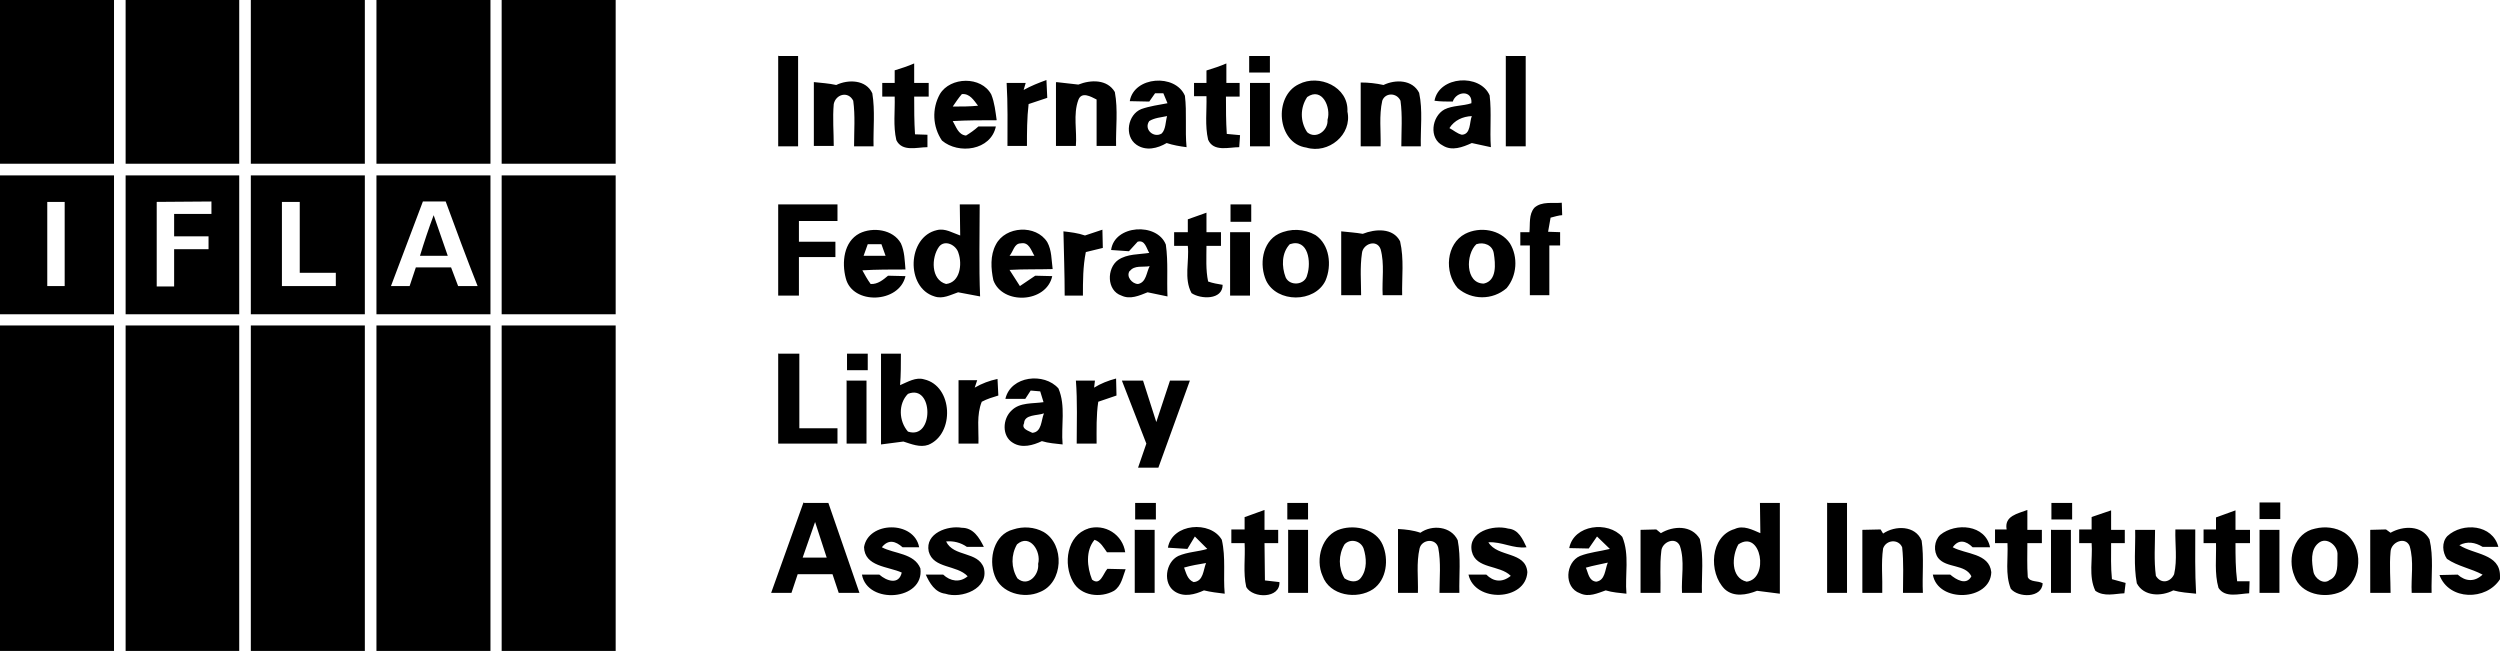
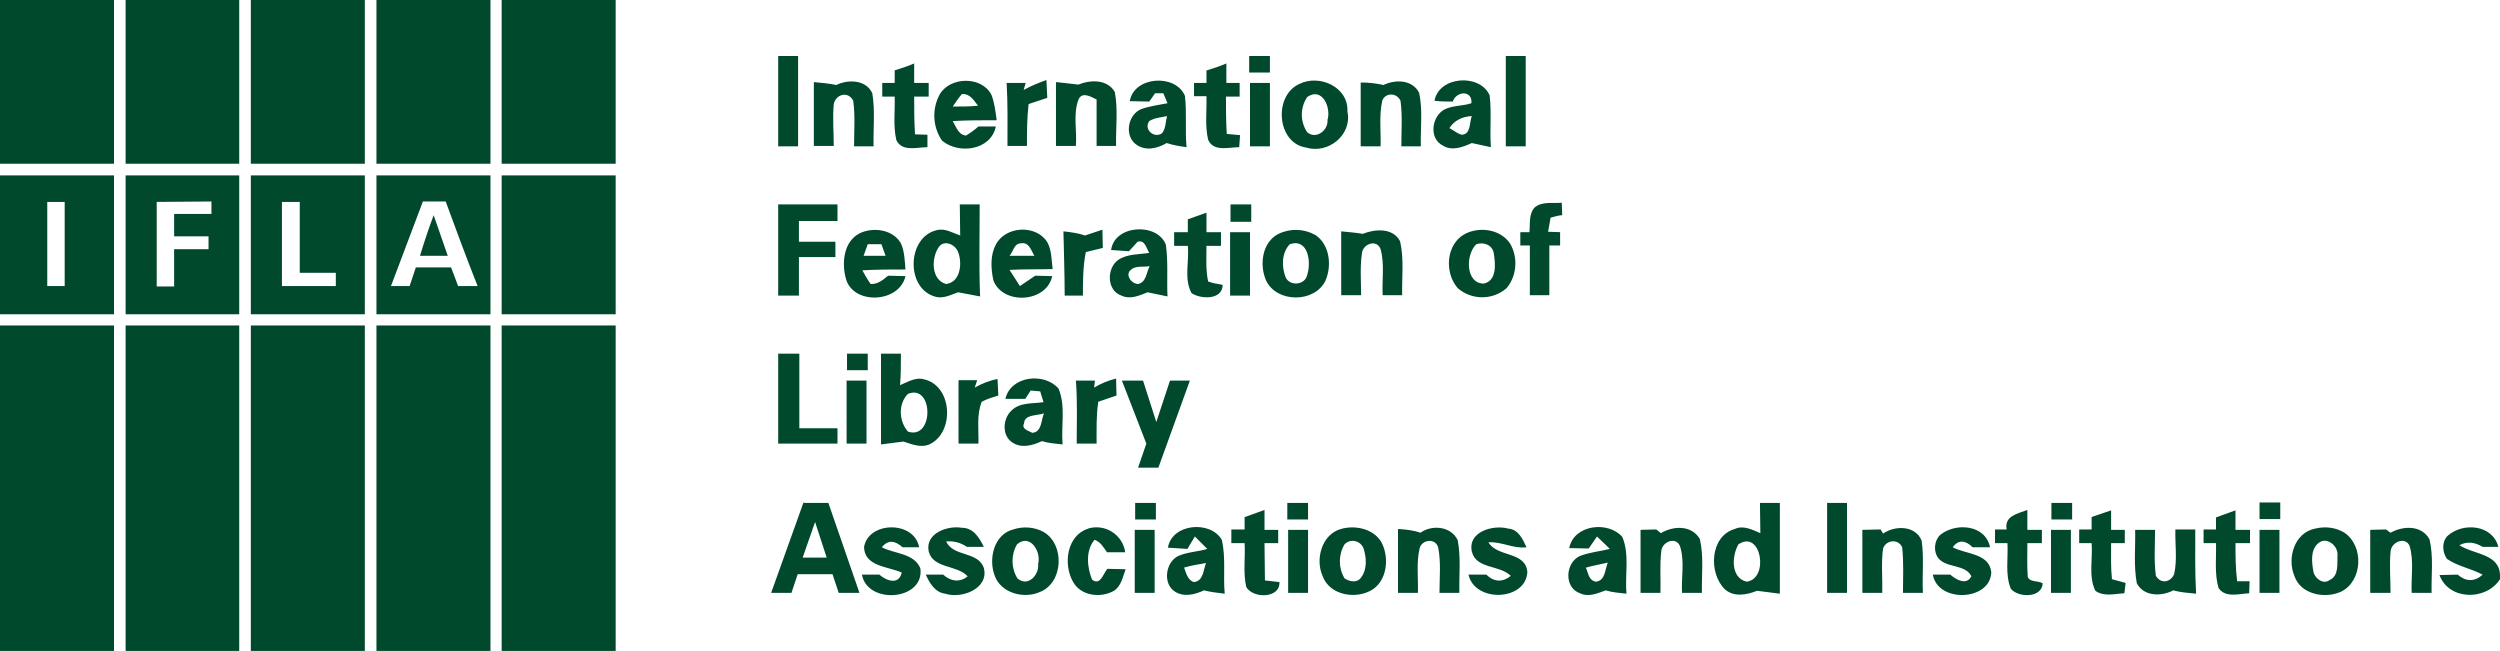
<svg xmlns="http://www.w3.org/2000/svg" viewBox="0 0 603 157" class="logo">
-   <g fill="currentColor">
+   <g fill="#00492c">
    <path d="M0 0h27.5v39.5H0V0zM30.3 0h27.4v39.5H30.3V0zM60.5 0H88v39.5H60.5V0zM90.8 0h27.5v39.5H90.8V0zM121 0h27.5v39.5H121V0zM301.3 13.5h5v4h-5v-4zM363.3 13.5h4.7v21.8h-4.8V13.4zM187.8 13.5h4.7v21.8h-4.8V13.4zM291 17c1.6-.5 3.2-1 4.8-1.7V20h3.2v3.3h-3.3c0 3 0 6 .2 9l3.2.3-.2 2.9c-2.5 0-6.2 1.2-7.5-1.8-.8-3.4-.3-7-.4-10.5h-3V20h3v-3zM215.7 17c1.6-.5 3.2-1 4.8-1.7V20h3.5v3.3h-3.5c0 3 0 6 .2 9.1l3 .1v3c-2.5 0-6.1 1.2-7.5-1.7-.8-3.4-.3-7-.4-10.5h-3V20h3v-3zM196.3 19.8c1.8.2 3.6.3 5.4.7 2.9-1.4 7.2-1.3 8.7 2 .7 4.2.2 8.5.3 12.8H206c0-3.7.3-7.4-.2-11-1.2-2.4-4.2-1.6-4.7.8-.3 3.3 0 6.8 0 10.1h-4.8V19.9zM226.7 22.7c2.5-4.2 10-4.4 12.4.1.8 2 1 4.1 1.3 6.2-3.5 0-7 0-10.6.2.8 1.3 1.3 3.3 3.2 3.5 1-.6 2-1.3 3-2.2h4.2c-1.2 5.8-9 6.8-13 3.4a10.7 10.7 0 01-.5-11.2m3.2 3c2 0 4 0 6-.2-1-1.3-2-3-3.9-2.8-.8.9-1.5 2-2.2 3zM242.8 20h4.6l-.5 1.7c1.8-1 3.6-1.7 5.5-2.4l.2 4.3-4.5 1.5c-.4 3.4-.4 6.8-.4 10.1H243c0-5 .1-10.1-.2-15.2zM254.8 19.8l5.3.6c3-1.2 7-1.3 8.8 1.8.8 4.3.2 8.7.3 13h-4.7V24c-1.4-.7-3.6-2-4.4.1-1.3 3.5-.3 7.5-.6 11.1h-4.8V19.9zM272.5 24.4c1-6 11-6.7 13.3-1.3.5 4 0 8.3.4 12.4-1.6-.2-3.3-.5-4.8-1-2.2 1.3-5 2-7.3.4-3-2.1-2.1-7.3 1.2-8.6 2-.7 4.2-1 6.3-1.4l-1-2.4h-2l-1.4 2-4.7-.1m4.7 4.8c-1.4 2 1.1 4.2 3 3 1-1 .9-2.8 1.3-4.2-1.4.3-3 .4-4.3 1.2zM301.5 20h4.8v15.3h-4.8V20zM313.3 20.3c4.8-2.5 12 .6 11.7 6.6 1.2 5.6-4.6 10.3-9.9 8.7-7.1-1-8-12.4-1.8-15.3m2 3.1a7.6 7.6 0 000 8.5c2.1 1.8 5.1-.4 4.9-3 .9-3-1.3-8-4.9-5.5zM328.3 19.9c1.8 0 3.6.2 5.4.6 2.9-1.4 7-1.3 8.6 1.9.9 4.2.3 8.6.4 12.9H338c0-3.7.3-7.4-.2-11-.9-2-3.7-2-4.4 0-.8 3.6-.3 7.3-.4 11h-4.8V19.9zM346 24.3c1.1-6 11-6.6 13.3-1.3.5 4.2 0 8.4.3 12.5l-4.6-1c-2.2 1-4.8 2-7 .6-3.4-1.7-2.7-7 .4-8.7 2-1 4.4-.8 6.5-1.5.3-3.2-3.6-3-4.5-.4-1.5 0-3 0-4.4-.2m3.6 6.6c1 .5 1.8 1.3 3 1.6 2.2-.1 1.8-3 2.4-4.5-2.2.1-4.2 1-5.4 2.9zM0 42.3h27.5v33.5H0V42.3m11.4 6.4V69h4.2V48.7h-4.2zM30.3 42.3h27.4v33.5H30.3V42.3m7.5 6.4v20.4H42v-9h8.3V57H42v-5.4h9v-3l-13.3.1zM60.5 42.3H88v33.5H60.5V42.3m7.5 6.4V69h13v-3.2h-8.7V48.7H68zM90.8 42.3h27.5v33.5H90.8V42.3M94.3 69h4.5l1.5-4.5h8.5l1.7 4.5h4.7c-2.7-6.8-5.2-13.6-7.7-20.4H102L94.3 69zM121 42.3h27.5v33.5H121V42.3zM187.8 49.3H202v4h-9.3v5h8.8V62h-8.8v9.3h-5v-22zM296.8 49.3h5v4.2h-5v-4.3zM370.1 50.1c1.8-1.6 4.4-1 6.6-1.2l.1 3c-.7 0-2 .4-2.8.6a206 206 0 00-.6 3.4l2.9.1v3.2h-2.6v12H369v-12h-2.3V56h2.2c.2-2-.2-4.3 1.2-5.9zM231.5 49.3h4.8c0 7.4-.2 14.8.1 22.2l-5.3-1c-1.8.6-3.7 1.7-5.7 1-7-2.1-6.6-14.4.6-16 2-.5 3.8.7 5.6 1.3l-.1-7.5m-5 10.2c-1.9 2.6-2 8 1.7 9 3.4-.4 3.9-4.8 3-7.4-.5-2-3.3-3.4-4.7-1.6zM286.5 52.9l4.5-1.6V56h3.5v3.3H291c0 2.8-.2 5.8.4 8.6 1.1.4 2.3.6 3.5.8 0 3.7-5.3 3.5-7.5 2-1.9-3.5-.5-7.7-.9-11.4h-3.3V56h3.3v-3.1z" />
    <path d="M101.3 61.7c1-3.3 2.1-6.6 3.3-9.8l3.4 9.8h-6.7zM207.3 56.3c3.2-1.6 8.1-1 10 2.4.9 2 .9 4.1 1.1 6.3-3.5 0-7 0-10.4.2.6 1.1 1.2 2.2 2 3.3 1.7.1 3-1 4.2-2l4.2.1c-1.5 6.6-12.8 7-14.4.5-1-3.8-.5-8.8 3.3-10.8m2 2.6l-1 2.8h5.3l-1-2.8h-3.3zM240.2 59c2.3-4.5 9.7-4.9 12.4-.6 1.1 2 1 4.3 1.3 6.5-3.4.1-7 0-10.4.2L246 69l3.7-2.5 4.1.1c-1.4 6.5-12 7-14.2 1-.6-2.8-.8-6 .6-8.6m3.3 2.7h6c-.8-1.3-1.3-3.4-3.3-3-1.6 0-1.8 2-2.7 3zM256.5 55.8c1.7.2 3.5.4 5.2 1l4.2-1.4.1 4.4-4.1 1c-.7 3.5-.7 7-.7 10.5h-4.4c0-5.2-.2-10.4-.3-15.5zM268 60.3c.8-6.1 11.1-6.7 13.2-1.3.6 4.2.2 8.4.4 12.5l-4.8-1c-2 .8-4.2 1.8-6.3.8-3.6-1.2-3.6-6.6-.8-8.6 2.2-1.5 5-1.3 7.5-1.7-.7-1.1-1-3.2-2.8-2.7l-2.1 2.3-4.3-.3m4.5 5c-1 1.4.6 3.2 2 3.2 2-.4 2-2.8 2.8-4.3-1.6.3-3.7-.3-4.8 1.2zM296.8 56h4.7v15.3h-4.8V56zM308.4 56.4a9.6 9.6 0 018.9.3c3.4 2.3 4 7.3 2.4 11-2.6 5.4-11.7 5.4-14.3 0-1.7-3.8-1-9.3 3-11.3m2.7 2.5c-2 2.1-2 5.4-1 8 1 2.2 4.7 1.9 5.2-.6 1-3 .3-8.9-4.2-7.4zM323.5 55.8c1.8.2 3.5.3 5.2.6 3-1.2 7.3-1.5 9 1.8 1 4.3.4 8.7.5 13h-4.7c-.2-3.7.5-7.5-.5-11.1-.9-2.5-4.3-1.3-4.5 1-.5 3.4-.2 6.8-.2 10.1h-4.8V55.9zM353.4 56.4c3.5-1.8 8.5-1.1 10.8 2.3 2 3.3 1.7 7.8-.8 10.8a9 9 0 01-11.8 0c-3.3-3.8-2.8-10.7 1.8-13.1m2.7 2.5c-2.6 2.4-2.7 9.5 1.8 9.5 3.2-.7 2.8-4.8 2.4-7.3-.3-2-2.4-2.8-4.2-2.2zM0 78.5h27.5V157H0V78.5zM60.5 78.5H88V157H60.5V78.5zM90.8 78.5h27.5V157H90.8V78.5zM121 78.5h27.5V157H121V78.5zM30.3 78.5h27.4V157H30.3V78.5zM187.8 85.3h5v18h9.2v3.7h-14.3V85.2zM204.3 85.3h5v4h-5v-4zM212.5 85.3h4.8c0 2.5 0 5-.2 7.6 1.9-.8 3.8-2 5.8-1.4 7 1.6 7.4 13.2 1 15.8-2 .7-4.1-.2-6-.8l-5.4.7v-22M219 95c-2.4 2.4-2.2 6.6 0 9.1 6.3 2.1 6.2-11.6 0-9.1zM204.3 91.8h4.7V107h-4.8V91.7zM231.3 91.7h4.4l-.6 1.8c1.7-1 3.6-1.7 5.5-2.1l.2 4c-1.3.4-2.7.8-4 1.5-1.3 3.2-.7 6.7-.8 10.1h-4.8V91.7zM242.5 96.2c1.3-5.6 9.4-6.4 12.8-2.5 1.8 4.2.6 9 1 13.5-1.7-.2-3.4-.3-5-.8-2.1 1-4.8 1.8-7 .4-2.7-1.6-2.5-5.8-.3-7.8 2-2 5.1-1.6 7.7-2l-.8-2.6-2.3-.2-1.3 2h-4.8m4.5 5.9c-.7 1.4 1.1 1.8 2 2.3 2.3-.2 2.1-3 2.8-4.7-1.6.6-4.7.2-4.8 2.4zM259.5 91.8h4.6l-.2 1.7c1.6-1 3.4-1.7 5.3-2.2l.1 4.1-4.4 1.5c-.5 3.3-.4 6.7-.4 10.1h-4.8c0-5 .2-10.2-.2-15.3zM270.6 91.8h5.1l3.2 10 3.3-10h4.8l-7.6 21h-4.9l2-5.8-5.9-15.2zM194 121.3h5.8l7.5 21.7h-5l-1.5-4.5h-8.4l-1.5 4.5H186l7.8-21.8m2.8 4.7l-3 8.6h5.8l-2.8-8.6zM273.8 121.3h5v4h-5v-4zM310.5 121.3h5v4h-5v-4zM424.5 121.3h4.8v21.9l-5.5-.7c-2.5 1-5.6 1.6-7.8-.4-4-4-3.5-12.8 2.4-14.5 2.1-1 4.3.2 6.2 1l-.1-7.3m-5.2 10c-1.6 2.8-1.9 8.1 2 9 5.5-.7 3.5-12.7-2-9zM440.8 121.3h4.7V143h-4.8v-21.8zM494.8 121.3h5v4h-5v-4zM545 121.2h5v4h-5v-4zM300.3 124.7l4.7-1.7v4.8h3.3v3.2H305l.1 9 3.5.4c.2 4-6.4 4-8 1.2-.8-3.5-.2-7-.4-10.6H297v-3.3h3.2v-3zM484 127.7c-.6-3.3 2.7-3.8 5-4.7v4.8h3.5v3.2H489c0 2.7-.1 5.5.1 8.2.6 1.3 2.5.8 3.6 1.5-.2 3.6-5.9 3.5-7.7 1.3-1.4-3.5-.6-7.3-.8-11h-3v-3.3h2.7zM504.5 124.7l4.7-1.6v4.7h3.3v3.2h-3.3c0 2.9-.1 5.8.2 8.7l3.3.9-.3 2.5c-2.3.1-4.9.9-7-.6-1.7-3.5-.6-7.7-.9-11.5h-3v-3.3h3v-3zM534.5 124.8l4.7-1.7v4.7h3.5v3.2h-3.5c0 3 0 6.1.4 9.2h3l-.1 2.9c-2.4.1-5.8 1.2-7.4-1.3-1-3.5-.5-7.2-.6-10.8h-3v-3.3h3v-2.9zM208.4 132c1-6.3 12.1-6.5 13.3 0h-4c-1.7-1.5-3.4-2-5 0 3 1.6 7.8 1.4 9.3 5.1 1 7.8-12.8 8.8-14.1 1.5h4.2c1.7 1.5 4.7 2.6 5.4-.5-3.3-1.5-9-1.4-9.1-6.2zM224 133c-.9-4.4 4.6-6.3 8-5.7 2.8 0 4.2 2.4 5.3 4.6h-4.1a7.4 7.4 0 00-5-1.3c1.8 3.8 7.7 2.3 9.1 6.4 1.3 5-5.4 7.5-9.3 6.2-2.5-.3-3.8-2.6-4.7-4.6h4.2c1.7 1.6 4 2 5.9.4-2.6-2.8-8.3-1.8-9.4-6zM244.4 127.7c2.4-.8 5.1-.6 7.3.6 5.2 3 4.8 12.3-.9 14.5-3.8 1.7-9.4.3-10.9-4-1.5-4-.2-9.9 4.5-11.1m.9 3.6a8 8 0 00.1 8.2c2.5 2.2 5.3-.8 5-3.5.8-3-2-7.4-5.1-4.7zM262.4 127.5a7 7 0 019 5.7H267c-.8-1.1-1.5-2.5-3-3-2.2 2.6-1.8 6.6-.6 9.6 2 1.6 2.7-1.5 3.7-2.6l4.4.1c-.7 1.8-1 4-2.8 5.2-3.2 1.8-8 1.3-9.9-2.2-2.4-4.2-1.5-11.2 3.7-12.8zM281.7 132.1c1-5.9 10.3-6.6 13-1.9 1 4.3.3 8.7.7 13-1.7-.2-3.4-.4-5-.8-2.2 1-4.8 1.7-7 .3-3-1.9-2.3-7.1.8-8.6 2.3-1 4.7-1 7-1.7l-3-3-1.8 3-4.7-.3m3.9 4.8c.5 1.3.8 2.9 2.3 3.5 2.4-.2 2.3-2.9 3-4.6-1.8.3-3.6.6-5.3 1.1zM323.4 127.6c3.7-1.1 8.5.1 10.1 3.8 1.5 3.5 1 8.4-2.3 10.7-3.9 2.6-10.5 1.6-12.2-3.2-1.8-4-.2-10 4.4-11.3m.9 3.7a8 8 0 000 8.2c1.2.8 3 1.2 4-.2 1.5-2 1.3-4.8.6-7-.7-1.9-3.2-2.5-4.6-1zM337.3 127.6c1.8.1 3.6.3 5.3.9 2.8-2 7.4-1.6 9 1.8.8 4.2.3 8.5.4 12.7h-4.8c0-3.6.4-7.3-.3-10.9-.6-2.4-4-2-4.5.2-.8 3.5-.3 7.1-.4 10.7h-4.8v-15.4zM355 133c-1-4.8 5.2-6.5 8.8-5.5 2.5.2 3.5 2.6 4.4 4.5-3.2.4-6-1.4-9.2-1.2 2.2 3.7 9 2.1 9.4 7.2-.4 7-12.7 7.4-14.2.6h4.3c1.7 1.7 3.8 2 5.9.3-2.7-2.7-8.4-1.6-9.4-5.9zM378.5 132.2c1.1-5.7 9.4-6.6 12.8-2.7 1.8 4.3.6 9.2 1 13.7-1.7-.2-3.4-.3-5-.8-2 .7-4.1 1.7-6.2.7-4-1.4-3.5-7.5 0-9 2.3-.9 4.8-1.1 7.2-1.7l-3.1-3-2 2.9-4.7-.1m4 4.7c.6 1.3.7 3.2 2.5 3.4 2.2-.3 2.1-2.9 2.8-4.6-1.7.4-3.5.7-5.2 1.2zM400.6 128.6c3-1.8 7.4-2 9.4 1.4 1 4.3.4 8.7.5 13h-4.8c-.2-3.7.7-7.7-.5-11.3-1-2.4-4.4-1-4.5 1.3-.4 3.3-.1 6.7-.2 10h-4.8v-15.2l3.8-.1 1.1.9zM449.2 127.8l4.4-.1.6 1c2.9-2 7.8-2 9.3 1.7.6 4.1.1 8.4.3 12.6H459c0-3.7.2-7.4-.2-11-.9-2.1-3.9-1.8-4.6.3-.5 3.5-.1 7.1-.2 10.7h-4.8v-15.2zM468 129c3.7-3 10.9-2.5 12 3h-4.2c-1.6-1.6-3.4-2-4.8 0 3.1 1.7 8.8 1.4 9.3 6-.2 7-12.9 7.5-14.1.6h4.2c1.4 1.2 3.9 2.7 5.1.4-1.5-3-6-1.9-8-4.4-1.2-1.6-1-4.2.5-5.6zM515 127.8h4.8c0 3.7-.3 7.4.2 11.1 1.2 2 3.5 1.6 4.4-.4.8-3.5.2-7.2.3-10.8h4.8c0 5.2-.1 10.4.2 15.5-1.9-.2-3.7-.3-5.5-.8-2.9 1.5-7.1 1.5-8.8-1.7-.8-4.3-.3-8.6-.4-13zM545 127.8h4.8V143H545v-15.3zM558.4 127.5c2.4-.6 5-.3 7.1 1 4.7 3.2 4.4 11.6-.8 14.2-3.9 1.8-9.8.7-11.3-3.8-1.8-4.3 0-10.4 5-11.4m.8 3.5c-2 1.6-1.6 4.7-1.2 6.9.3 1.6 2.4 3.2 3.9 2 2.3-1 1.8-4 1.9-6 .2-2.2-2.6-4.6-4.6-2.9zM576.6 128.5c3-1.7 7.5-1.9 9.4 1.6 1 4.2.4 8.6.5 12.9h-4.8c-.2-3.7.6-7.6-.5-11.3-1-2.4-4.5-1-4.6 1.4-.3 3.3 0 6.6 0 9.9h-4.9v-15.2l3.8-.1 1.1.8zM590.3 129.3c3.7-3.4 10.9-2.8 12.3 2.6h-3.8c-1.8-1.1-3.7-1.4-5.6-.4 3.5 2.3 9.8 2 9.8 7.4v.8c-3.3 5.2-12.3 5.2-14.6-1l4.4-.1c1.9 1.7 4.1 1.8 6 0-2.8-1.5-6-2-8.6-3.8-1.1-1.6-1.3-4 .1-5.5zM273.8 127.8h4.7V143h-4.8v-15.3zM310.8 127.8h4.7V143h-4.8v-15.3zM494.8 127.8h4.7V143h-4.8v-15.3z" />
  </g>
  <g fill="transparent">
    <path d="M11.4 48.7h4.2V69h-4.2V48.7zM37.7 48.7h13.4v2.9H42V57h8.3v3H42v9h-4.3V48.8zM68 48.7h4.3v17.2H81v3.2H68V48.7zM94.3 69c2.6-6.7 5-13.5 7.7-20.3h5.5c2.5 6.8 5 13.6 7.7 20.4h-4.7l-1.7-4.5h-8.5L98.8 69h-4.5m7-7.4h6.7l-3.4-9.8a247 247 0 00-3.3 9.8z" />
  </g>
</svg>
